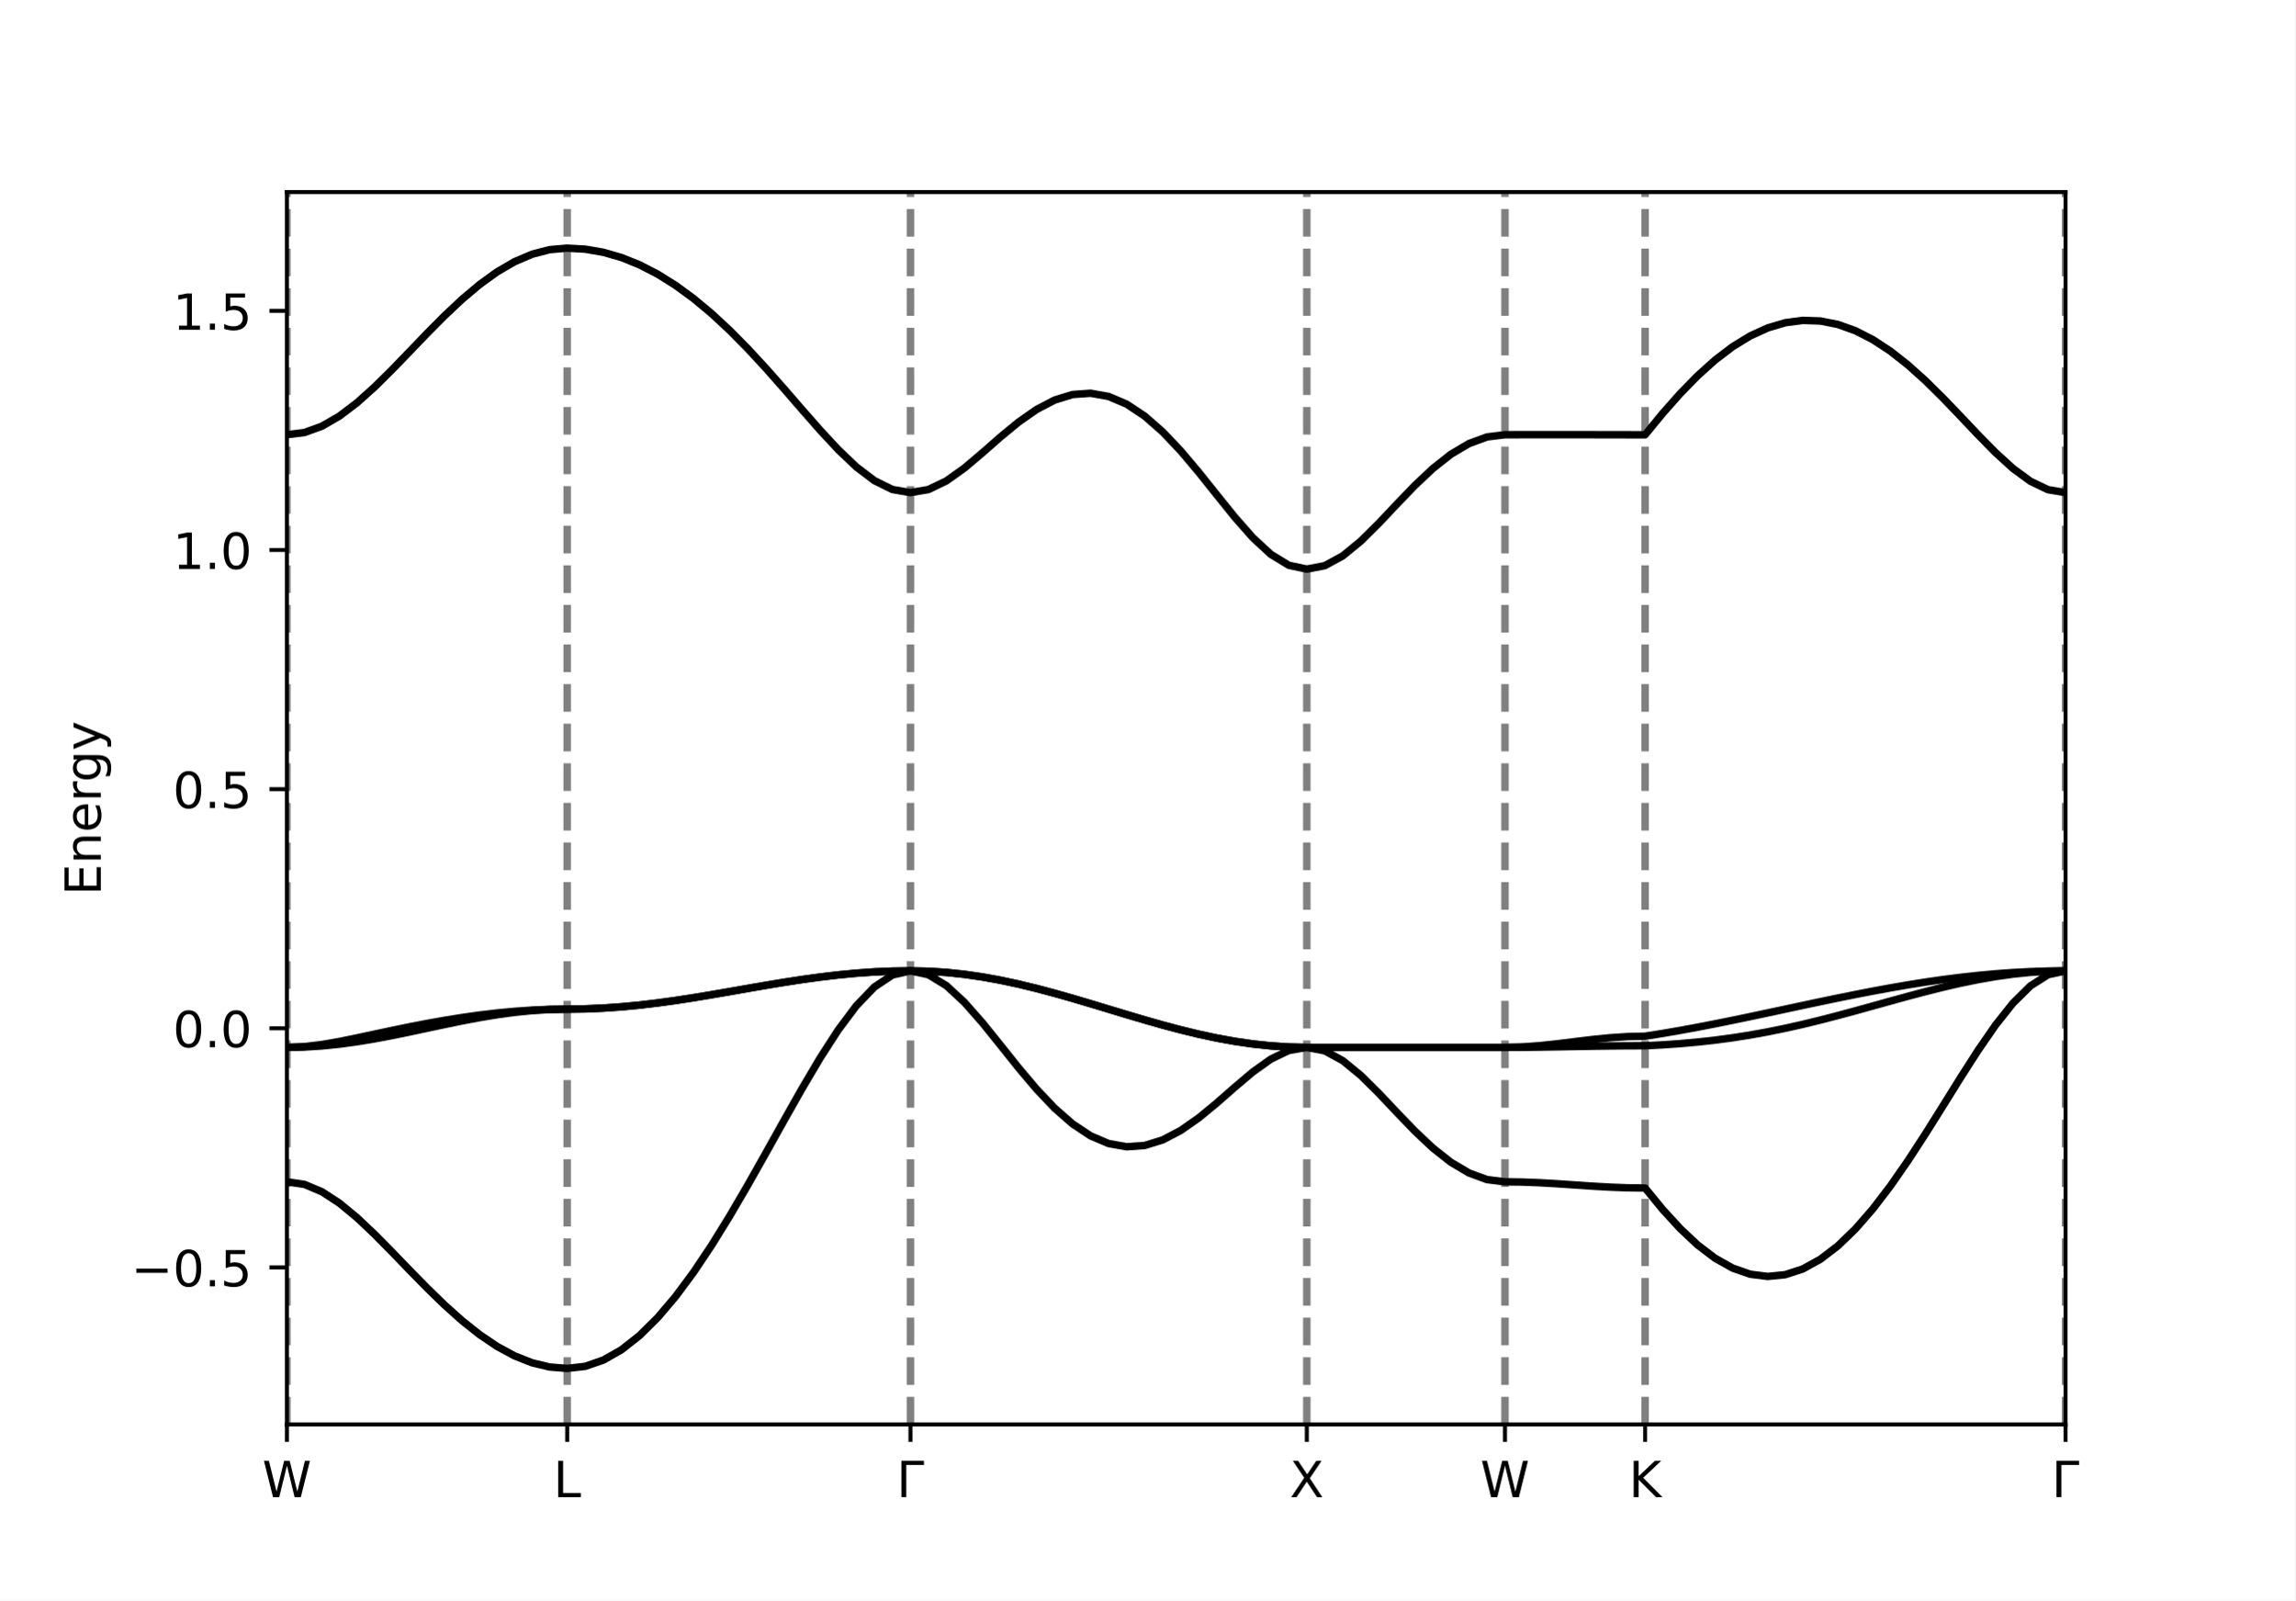
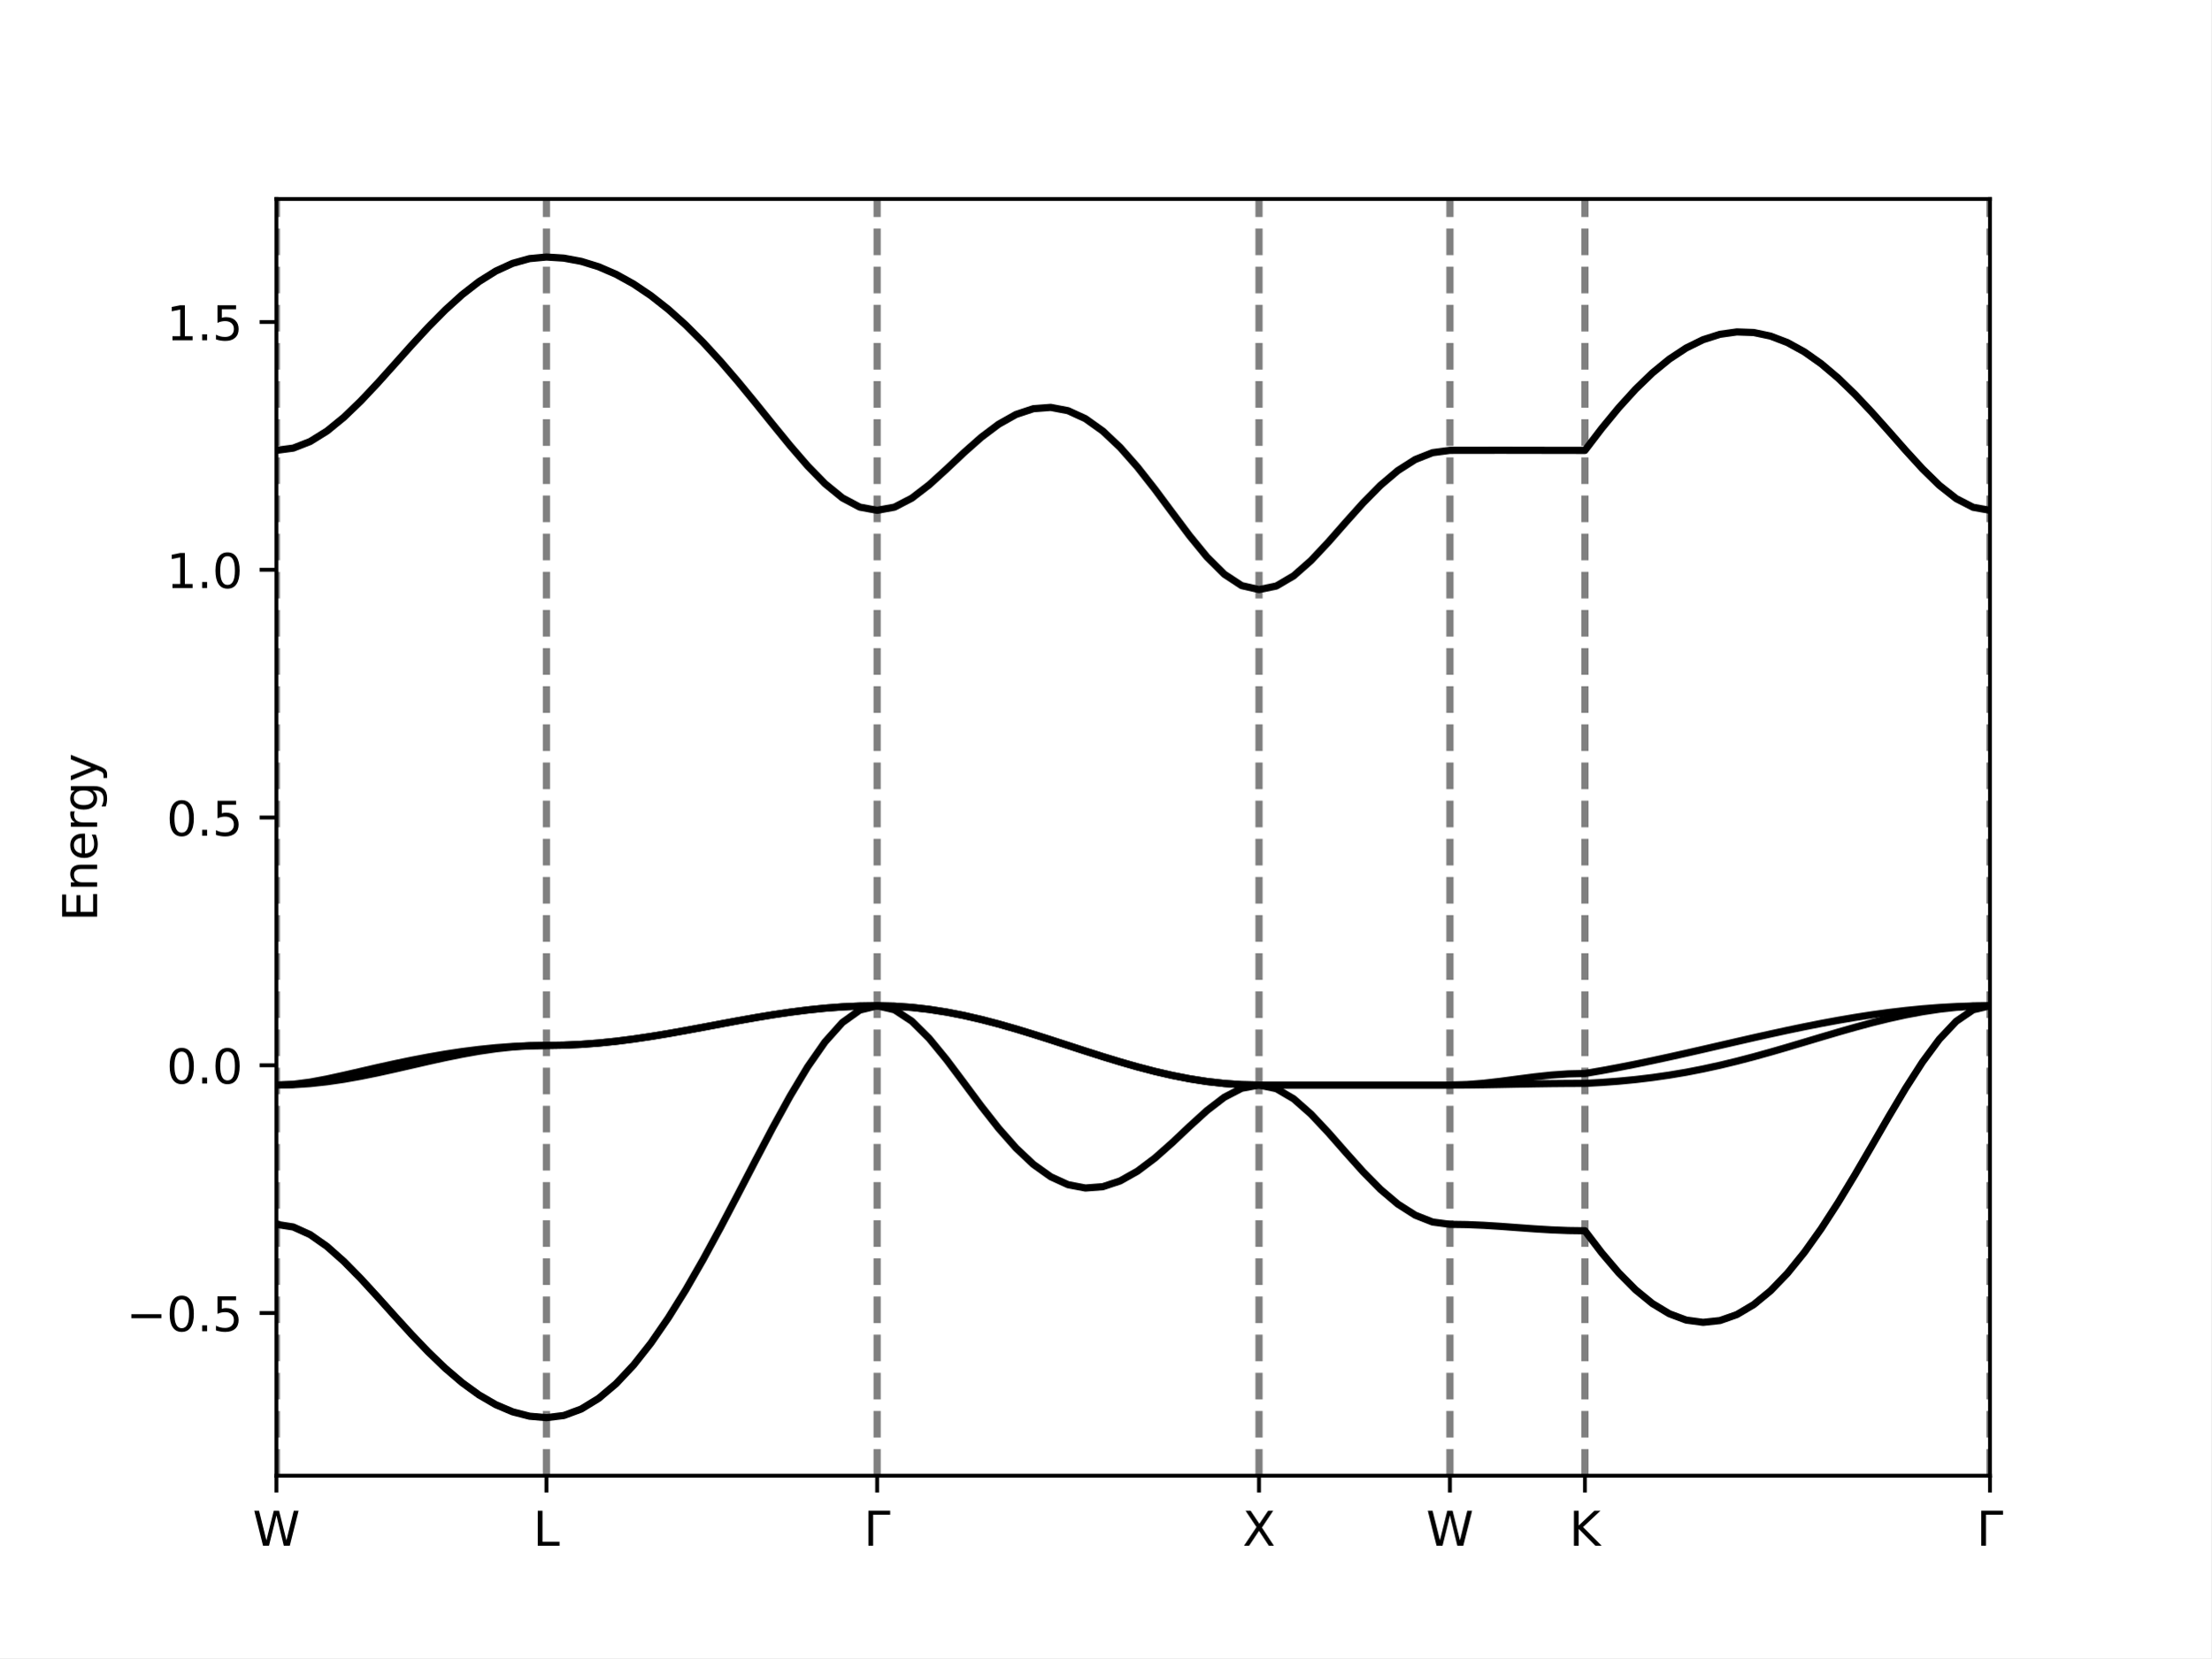
- <svg xmlns="http://www.w3.org/2000/svg" xmlns:xlink="http://www.w3.org/1999/xlink" width="460.8pt" height="321.36pt" viewBox="0 0 460.8 321.36" version="1.1">
+ <svg xmlns="http://www.w3.org/2000/svg" xmlns:xlink="http://www.w3.org/1999/xlink" width="460.8pt" height="345.6pt" viewBox="0 0 460.8 345.6" version="1.1">
  <defs>
    <style type="text/css">*{stroke-linejoin: round; stroke-linecap: butt}</style>
  </defs>
  <g id="figure_1">
    <g id="patch_1">
-       <path d="M 0 321.36  L 460.8 321.36  L 460.8 0  L 0 0  z " style="fill: #ffffff" />
+       <path d="M 0 345.6  L 460.8 345.6  L 460.8 0  L 0 0  z " style="fill: #ffffff" />
    </g>
    <g id="axes_1">
      <g id="patch_2">
-         <path d="M 57.6 286.01  L 414.72 286.01  L 414.72 38.563  L 57.6 38.563  z " style="fill: #ffffff" />
+         <path d="M 57.6 307.584  L 414.72 307.584  L 414.72 41.472  L 57.6 41.472  z " style="fill: #ffffff" />
      </g>
      <g id="matplotlib.axis_1">
        <g id="xtick_1">
          <g id="line2d_1">
            <defs>
-               <path id="m082bfc50db" d="M 0 0  L 0 3.5  " style="stroke: #000000; stroke-width: 0.8" />
+               <path id="m0c22c63248" d="M 0 0  L 0 3.5  " style="stroke: #000000; stroke-width: 0.8" />
            </defs>
            <g>
-               <use xlink:href="#m082bfc50db" x="57.6" y="286.01" style="stroke: #000000; stroke-width: 0.8" />
+               <use xlink:href="#m0c22c63248" x="57.6" y="307.584" style="stroke: #000000; stroke-width: 0.8" />
            </g>
          </g>
          <g id="text_1">
-             <g transform="translate(52.65625 300.6088) scale(0.1 -0.1)">
+             <g transform="translate(52.65625 322.1824)scale(0.1 -0.1)">
              <defs>
                <path id="DejaVuSans-57" d="M 213 4666  L 850 4666  L 1831 722  L 2809 4666  L 3519 4666  L 4500 722  L 5478 4666  L 6119 4666  L 4947 0  L 4153 0  L 3169 4050  L 2175 0  L 1381 0  L 213 4666  z " transform="scale(0.015625)" />
              </defs>
              <use xlink:href="#DejaVuSans-57" />
            </g>
          </g>
        </g>
        <g id="xtick_2">
          <g id="line2d_2">
            <g>
-               <use xlink:href="#m082bfc50db" x="113.874" y="286.01" style="stroke: #000000; stroke-width: 0.8" />
+               <use xlink:href="#m0c22c63248" x="113.874" y="307.584" style="stroke: #000000; stroke-width: 0.8" />
            </g>
          </g>
          <g id="text_2">
-             <g transform="translate(111.0883 300.6088) scale(0.1 -0.1)">
+             <g transform="translate(111.0883 322.1824)scale(0.1 -0.1)">
              <defs>
                <path id="DejaVuSans-4c" d="M 628 4666  L 1259 4666  L 1259 531  L 3531 531  L 3531 0  L 628 0  L 628 4666  z " transform="scale(0.015625)" />
              </defs>
              <use xlink:href="#DejaVuSans-4c" />
            </g>
          </g>
        </g>
        <g id="xtick_3">
          <g id="line2d_3">
            <g>
-               <use xlink:href="#m082bfc50db" x="182.796" y="286.01" style="stroke: #000000; stroke-width: 0.8" />
+               <use xlink:href="#m0c22c63248" x="182.796" y="307.584" style="stroke: #000000; stroke-width: 0.8" />
            </g>
          </g>
          <g id="text_3">
-             <g transform="translate(179.9958 300.6088) scale(0.1 -0.1)">
+             <g transform="translate(179.9958 322.1824)scale(0.1 -0.1)">
              <defs>
                <path id="DejaVuSans-393" d="M 628 0  L 628 4666  L 3531 4666  L 3531 4134  L 1259 4134  L 1259 0  L 628 0  z " transform="scale(0.015625)" />
              </defs>
              <use xlink:href="#DejaVuSans-393" transform="translate(0 0.09375)" />
            </g>
          </g>
        </g>
        <g id="xtick_4">
          <g id="line2d_4">
            <g>
-               <use xlink:href="#m082bfc50db" x="262.38" y="286.01" style="stroke: #000000; stroke-width: 0.8" />
+               <use xlink:href="#m0c22c63248" x="262.38" y="307.584" style="stroke: #000000; stroke-width: 0.8" />
            </g>
          </g>
          <g id="text_4">
-             <g transform="translate(258.9546 300.6088) scale(0.1 -0.1)">
+             <g transform="translate(258.9546 322.1824)scale(0.1 -0.1)">
              <defs>
                <path id="DejaVuSans-58" d="M 403 4666  L 1081 4666  L 2241 2931  L 3406 4666  L 4084 4666  L 2584 2425  L 4184 0  L 3506 0  L 2194 1984  L 872 0  L 191 0  L 1856 2491  L 403 4666  z " transform="scale(0.015625)" />
              </defs>
              <use xlink:href="#DejaVuSans-58" />
            </g>
          </g>
        </g>
        <g id="xtick_5">
          <g id="line2d_5">
            <g>
-               <use xlink:href="#m082bfc50db" x="302.172" y="286.01" style="stroke: #000000; stroke-width: 0.8" />
+               <use xlink:href="#m0c22c63248" x="302.172" y="307.584" style="stroke: #000000; stroke-width: 0.8" />
            </g>
          </g>
          <g id="text_5">
-             <g transform="translate(297.2278 300.6088) scale(0.1 -0.1)">
+             <g transform="translate(297.2278 322.1824)scale(0.1 -0.1)">
              <use xlink:href="#DejaVuSans-57" />
            </g>
          </g>
        </g>
        <g id="xtick_6">
          <g id="line2d_6">
            <g>
-               <use xlink:href="#m082bfc50db" x="330.309" y="286.01" style="stroke: #000000; stroke-width: 0.8" />
+               <use xlink:href="#m0c22c63248" x="330.309" y="307.584" style="stroke: #000000; stroke-width: 0.8" />
            </g>
          </g>
          <g id="text_6">
-             <g transform="translate(327.0297 300.6088) scale(0.1 -0.1)">
+             <g transform="translate(327.0297 322.1824)scale(0.1 -0.1)">
              <defs>
                <path id="DejaVuSans-4b" d="M 628 4666  L 1259 4666  L 1259 2694  L 3353 4666  L 4166 4666  L 1850 2491  L 4331 0  L 3500 0  L 1259 2247  L 1259 0  L 628 0  L 628 4666  z " transform="scale(0.015625)" />
              </defs>
              <use xlink:href="#DejaVuSans-4b" />
            </g>
          </g>
        </g>
        <g id="xtick_7">
          <g id="line2d_7">
            <g>
-               <use xlink:href="#m082bfc50db" x="414.72" y="286.01" style="stroke: #000000; stroke-width: 0.8" />
+               <use xlink:href="#m0c22c63248" x="414.72" y="307.584" style="stroke: #000000; stroke-width: 0.8" />
            </g>
          </g>
          <g id="text_7">
-             <g transform="translate(411.92 300.6088) scale(0.1 -0.1)">
+             <g transform="translate(411.92 322.1824)scale(0.1 -0.1)">
              <use xlink:href="#DejaVuSans-393" transform="translate(0 0.09375)" />
            </g>
          </g>
        </g>
      </g>
      <g id="matplotlib.axis_2">
        <g id="ytick_1">
          <g id="line2d_8">
            <defs>
-               <path id="mb70abec6dd" d="M 0 0  L -3.5 0  " style="stroke: #000000; stroke-width: 0.8" />
+               <path id="m921bb302ed" d="M 0 0  L -3.5 0  " style="stroke: #000000; stroke-width: 0.8" />
            </defs>
            <g>
-               <use xlink:href="#mb70abec6dd" x="57.6" y="254.484" style="stroke: #000000; stroke-width: 0.8" />
+               <use xlink:href="#m921bb302ed" x="57.6" y="273.679" style="stroke: #000000; stroke-width: 0.8" />
            </g>
          </g>
          <g id="text_8">
-             <g transform="translate(26.31719 258.2831) scale(0.1 -0.1)">
+             <g transform="translate(26.31719 277.4787)scale(0.1 -0.1)">
              <defs>
                <path id="DejaVuSans-2212" d="M 678 2272  L 4684 2272  L 4684 1741  L 678 1741  L 678 2272  z " transform="scale(0.015625)" />
                <path id="DejaVuSans-30" d="M 2034 4250  Q 1547 4250 1301 3770  Q 1056 3291 1056 2328  Q 1056 1369 1301 889  Q 1547 409 2034 409  Q 2525 409 2770 889  Q 3016 1369 3016 2328  Q 3016 3291 2770 3770  Q 2525 4250 2034 4250  z M 2034 4750  Q 2819 4750 3233 4129  Q 3647 3509 3647 2328  Q 3647 1150 3233 529  Q 2819 -91 2034 -91  Q 1250 -91 836 529  Q 422 1150 422 2328  Q 422 3509 836 4129  Q 1250 4750 2034 4750  z " transform="scale(0.015625)" />
                <path id="DejaVuSans-2e" d="M 684 794  L 1344 794  L 1344 0  L 684 0  L 684 794  z " transform="scale(0.015625)" />
                <path id="DejaVuSans-35" d="M 691 4666  L 3169 4666  L 3169 4134  L 1269 4134  L 1269 2991  Q 1406 3038 1543 3061  Q 1681 3084 1819 3084  Q 2600 3084 3056 2656  Q 3513 2228 3513 1497  Q 3513 744 3044 326  Q 2575 -91 1722 -91  Q 1428 -91 1123 -41  Q 819 9 494 109  L 494 744  Q 775 591 1075 516  Q 1375 441 1709 441  Q 2250 441 2565 725  Q 2881 1009 2881 1497  Q 2881 1984 2565 2268  Q 2250 2553 1709 2553  Q 1456 2553 1204 2497  Q 953 2441 691 2322  L 691 4666  z " transform="scale(0.015625)" />
              </defs>
              <use xlink:href="#DejaVuSans-2212" />
              <use xlink:href="#DejaVuSans-30" x="83.789" />
              <use xlink:href="#DejaVuSans-2e" x="147.412" />
              <use xlink:href="#DejaVuSans-35" x="179.199" />
            </g>
          </g>
        </g>
        <g id="ytick_2">
          <g id="line2d_9">
            <g>
-               <use xlink:href="#mb70abec6dd" x="57.6" y="206.465" style="stroke: #000000; stroke-width: 0.8" />
+               <use xlink:href="#m921bb302ed" x="57.6" y="222.038" style="stroke: #000000; stroke-width: 0.8" />
            </g>
          </g>
          <g id="text_9">
-             <g transform="translate(34.69687 210.2638) scale(0.1 -0.1)">
+             <g transform="translate(34.69687 225.8373)scale(0.1 -0.1)">
              <use xlink:href="#DejaVuSans-30" />
              <use xlink:href="#DejaVuSans-2e" x="63.623" />
              <use xlink:href="#DejaVuSans-30" x="95.41" />
            </g>
          </g>
        </g>
        <g id="ytick_3">
          <g id="line2d_10">
            <g>
-               <use xlink:href="#mb70abec6dd" x="57.6" y="158.445" style="stroke: #000000; stroke-width: 0.8" />
+               <use xlink:href="#m921bb302ed" x="57.6" y="170.397" style="stroke: #000000; stroke-width: 0.8" />
            </g>
          </g>
          <g id="text_10">
-             <g transform="translate(34.69687 162.2445) scale(0.1 -0.1)">
+             <g transform="translate(34.69687 174.1959)scale(0.1 -0.1)">
              <use xlink:href="#DejaVuSans-30" />
              <use xlink:href="#DejaVuSans-2e" x="63.623" />
              <use xlink:href="#DejaVuSans-35" x="95.41" />
            </g>
          </g>
        </g>
        <g id="ytick_4">
          <g id="line2d_11">
            <g>
-               <use xlink:href="#mb70abec6dd" x="57.6" y="110.426" style="stroke: #000000; stroke-width: 0.8" />
+               <use xlink:href="#m921bb302ed" x="57.6" y="118.755" style="stroke: #000000; stroke-width: 0.8" />
            </g>
          </g>
          <g id="text_11">
-             <g transform="translate(34.69687 114.2251) scale(0.1 -0.1)">
+             <g transform="translate(34.69687 122.5545)scale(0.1 -0.1)">
              <defs>
                <path id="DejaVuSans-31" d="M 794 531  L 1825 531  L 1825 4091  L 703 3866  L 703 4441  L 1819 4666  L 2450 4666  L 2450 531  L 3481 531  L 3481 0  L 794 0  L 794 531  z " transform="scale(0.015625)" />
              </defs>
              <use xlink:href="#DejaVuSans-31" />
              <use xlink:href="#DejaVuSans-2e" x="63.623" />
              <use xlink:href="#DejaVuSans-30" x="95.41" />
            </g>
          </g>
        </g>
        <g id="ytick_5">
          <g id="line2d_12">
            <g>
-               <use xlink:href="#mb70abec6dd" x="57.6" y="62.407" style="stroke: #000000; stroke-width: 0.8" />
+               <use xlink:href="#m921bb302ed" x="57.6" y="67.114" style="stroke: #000000; stroke-width: 0.8" />
            </g>
          </g>
          <g id="text_12">
-             <g transform="translate(34.69687 66.2058) scale(0.1 -0.1)">
+             <g transform="translate(34.69687 70.9131)scale(0.1 -0.1)">
              <use xlink:href="#DejaVuSans-31" />
              <use xlink:href="#DejaVuSans-2e" x="63.623" />
              <use xlink:href="#DejaVuSans-35" x="95.41" />
            </g>
          </g>
        </g>
        <g id="text_13">
-           <g transform="translate(20.2375 179.793) rotate(-90) scale(0.1 -0.1)">
+           <g transform="translate(20.2375 192.0342)rotate(-90)scale(0.1 -0.1)">
            <defs>
              <path id="DejaVuSans-45" d="M 628 4666  L 3578 4666  L 3578 4134  L 1259 4134  L 1259 2753  L 3481 2753  L 3481 2222  L 1259 2222  L 1259 531  L 3634 531  L 3634 0  L 628 0  L 628 4666  z " transform="scale(0.015625)" />
              <path id="DejaVuSans-6e" d="M 3513 2113  L 3513 0  L 2938 0  L 2938 2094  Q 2938 2591 2744 2837  Q 2550 3084 2163 3084  Q 1697 3084 1428 2787  Q 1159 2491 1159 1978  L 1159 0  L 581 0  L 581 3500  L 1159 3500  L 1159 2956  Q 1366 3272 1645 3428  Q 1925 3584 2291 3584  Q 2894 3584 3203 3211  Q 3513 2838 3513 2113  z " transform="scale(0.015625)" />
              <path id="DejaVuSans-65" d="M 3597 1894  L 3597 1613  L 953 1613  Q 991 1019 1311 708  Q 1631 397 2203 397  Q 2534 397 2845 478  Q 3156 559 3463 722  L 3463 178  Q 3153 47 2828 -22  Q 2503 -91 2169 -91  Q 1331 -91 842 396  Q 353 884 353 1716  Q 353 2575 817 3079  Q 1281 3584 2069 3584  Q 2775 3584 3186 3129  Q 3597 2675 3597 1894  z M 3022 2063  Q 3016 2534 2758 2815  Q 2500 3097 2075 3097  Q 1594 3097 1305 2825  Q 1016 2553 972 2059  L 3022 2063  z " transform="scale(0.015625)" />
              <path id="DejaVuSans-72" d="M 2631 2963  Q 2534 3019 2420 3045  Q 2306 3072 2169 3072  Q 1681 3072 1420 2755  Q 1159 2438 1159 1844  L 1159 0  L 581 0  L 581 3500  L 1159 3500  L 1159 2956  Q 1341 3275 1631 3429  Q 1922 3584 2338 3584  Q 2397 3584 2469 3576  Q 2541 3569 2628 3553  L 2631 2963  z " transform="scale(0.015625)" />
              <path id="DejaVuSans-67" d="M 2906 1791  Q 2906 2416 2648 2759  Q 2391 3103 1925 3103  Q 1463 3103 1205 2759  Q 947 2416 947 1791  Q 947 1169 1205 825  Q 1463 481 1925 481  Q 2391 481 2648 825  Q 2906 1169 2906 1791  z M 3481 434  Q 3481 -459 3084 -895  Q 2688 -1331 1869 -1331  Q 1566 -1331 1297 -1286  Q 1028 -1241 775 -1147  L 775 -588  Q 1028 -725 1275 -790  Q 1522 -856 1778 -856  Q 2344 -856 2625 -561  Q 2906 -266 2906 331  L 2906 616  Q 2728 306 2450 153  Q 2172 0 1784 0  Q 1141 0 747 490  Q 353 981 353 1791  Q 353 2603 747 3093  Q 1141 3584 1784 3584  Q 2172 3584 2450 3431  Q 2728 3278 2906 2969  L 2906 3500  L 3481 3500  L 3481 434  z " transform="scale(0.015625)" />
              <path id="DejaVuSans-79" d="M 2059 -325  Q 1816 -950 1584 -1140  Q 1353 -1331 966 -1331  L 506 -1331  L 506 -850  L 844 -850  Q 1081 -850 1212 -737  Q 1344 -625 1503 -206  L 1606 56  L 191 3500  L 800 3500  L 1894 763  L 2988 3500  L 3597 3500  L 2059 -325  z " transform="scale(0.015625)" />
            </defs>
            <use xlink:href="#DejaVuSans-45" />
            <use xlink:href="#DejaVuSans-6e" x="63.184" />
            <use xlink:href="#DejaVuSans-65" x="126.562" />
            <use xlink:href="#DejaVuSans-72" x="188.086" />
            <use xlink:href="#DejaVuSans-67" x="227.449" />
            <use xlink:href="#DejaVuSans-79" x="290.926" />
          </g>
        </g>
      </g>
      <g id="line2d_13">
-         <path d="M 57.6 286.01  L 57.6 38.563  " clip-path="url(#p5bec4b368a)" style="fill: none; stroke-dasharray: 5.55,2.4; stroke-dashoffset: 0; stroke: #808080; stroke-width: 1.5" />
+         <path d="M 57.6 307.584  L 57.6 41.472  " clip-path="url(#p76bbd928a4)" style="fill: none; stroke-dasharray: 5.55,2.4; stroke-dashoffset: 0; stroke: #808080; stroke-width: 1.5" />
      </g>
      <g id="line2d_14">
-         <path d="M 113.874 286.01  L 113.874 38.563  " clip-path="url(#p5bec4b368a)" style="fill: none; stroke-dasharray: 5.55,2.4; stroke-dashoffset: 0; stroke: #808080; stroke-width: 1.5" />
+         <path d="M 113.874 307.584  L 113.874 41.472  " clip-path="url(#p76bbd928a4)" style="fill: none; stroke-dasharray: 5.55,2.4; stroke-dashoffset: 0; stroke: #808080; stroke-width: 1.5" />
      </g>
      <g id="line2d_15">
-         <path d="M 182.796 286.01  L 182.796 38.563  " clip-path="url(#p5bec4b368a)" style="fill: none; stroke-dasharray: 5.55,2.4; stroke-dashoffset: 0; stroke: #808080; stroke-width: 1.5" />
+         <path d="M 182.796 307.584  L 182.796 41.472  " clip-path="url(#p76bbd928a4)" style="fill: none; stroke-dasharray: 5.55,2.4; stroke-dashoffset: 0; stroke: #808080; stroke-width: 1.5" />
      </g>
      <g id="line2d_16">
-         <path d="M 262.38 286.01  L 262.38 38.563  " clip-path="url(#p5bec4b368a)" style="fill: none; stroke-dasharray: 5.55,2.4; stroke-dashoffset: 0; stroke: #808080; stroke-width: 1.5" />
+         <path d="M 262.38 307.584  L 262.38 41.472  " clip-path="url(#p76bbd928a4)" style="fill: none; stroke-dasharray: 5.55,2.4; stroke-dashoffset: 0; stroke: #808080; stroke-width: 1.5" />
      </g>
      <g id="line2d_17">
-         <path d="M 302.172 286.01  L 302.172 38.563  " clip-path="url(#p5bec4b368a)" style="fill: none; stroke-dasharray: 5.55,2.4; stroke-dashoffset: 0; stroke: #808080; stroke-width: 1.5" />
+         <path d="M 302.172 307.584  L 302.172 41.472  " clip-path="url(#p76bbd928a4)" style="fill: none; stroke-dasharray: 5.55,2.4; stroke-dashoffset: 0; stroke: #808080; stroke-width: 1.5" />
      </g>
      <g id="line2d_18">
-         <path d="M 330.309 286.01  L 330.309 38.563  " clip-path="url(#p5bec4b368a)" style="fill: none; stroke-dasharray: 5.55,2.4; stroke-dashoffset: 0; stroke: #808080; stroke-width: 1.5" />
+         <path d="M 330.309 307.584  L 330.309 41.472  " clip-path="url(#p76bbd928a4)" style="fill: none; stroke-dasharray: 5.55,2.4; stroke-dashoffset: 0; stroke: #808080; stroke-width: 1.5" />
      </g>
      <g id="line2d_19">
-         <path d="M 414.72 286.01  L 414.72 38.563  " clip-path="url(#p5bec4b368a)" style="fill: none; stroke-dasharray: 5.55,2.4; stroke-dashoffset: 0; stroke: #808080; stroke-width: 1.5" />
+         <path d="M 414.72 307.584  L 414.72 41.472  " clip-path="url(#p76bbd928a4)" style="fill: none; stroke-dasharray: 5.55,2.4; stroke-dashoffset: 0; stroke: #808080; stroke-width: 1.5" />
      </g>
      <g id="line2d_20">
-         <path d="M 57.6 237.295  L 61.117 237.81  L 64.634 239.291  L 68.151 241.583  L 71.669 244.489  L 75.186 247.812  L 78.703 251.375  L 82.22 255.019  L 85.737 258.609  L 89.254 262.027  L 92.771 265.175  L 96.289 267.971  L 99.806 270.347  L 103.323 272.249  L 106.84 273.636  L 110.357 274.48  L 113.874 274.763  L 117.502 274.344  L 121.129 273.092  L 124.757 271.027  L 128.384 268.179  L 132.012 264.591  L 135.639 260.319  L 139.266 255.43  L 142.894 250.003  L 146.521 244.13  L 150.149 237.919  L 153.776 231.49  L 157.404 224.985  L 161.031 218.568  L 164.659 212.433  L 168.286 206.808  L 171.913 201.962  L 175.541 198.187  L 179.168 195.773  L 182.796 194.94  L 186.413 195.713  L 190.031 197.921  L 193.648 201.27  L 197.266 205.38  L 200.883 209.869  L 204.5 214.398  L 208.118 218.683  L 211.735 222.498  L 215.353 225.67  L 218.97 228.069  L 222.588 229.612  L 226.205 230.256  L 229.823 229.999  L 233.44 228.882  L 237.058 226.991  L 240.675 224.461  L 244.292 221.482  L 247.91 218.307  L 251.527 215.248  L 255.145 212.665  L 258.762 210.923  L 262.38 210.306  L 265.997 211.001  L 269.615 212.976  L 273.232 215.942  L 276.849 219.527  L 280.467 223.359  L 284.084 227.112  L 287.702 230.52  L 291.319 233.373  L 294.937 235.518  L 298.554 236.846  L 302.172 237.295  L 305.689 237.343  L 309.206 237.481  L 312.723 237.688  L 316.24 237.93  L 319.757 238.168  L 323.274 238.367  L 326.791 238.499  L 330.309 238.545  L 333.826 242.831  L 337.343 246.679  L 340.86 249.981  L 344.377 252.653  L 347.894 254.626  L 351.411 255.852  L 354.929 256.296  L 358.446 255.943  L 361.963 254.79  L 365.48 252.854  L 368.997 250.166  L 372.514 246.772  L 376.031 242.738  L 379.549 238.142  L 383.066 233.083  L 386.583 227.679  L 390.1 222.071  L 393.617 216.424  L 397.134 210.937  L 400.651 205.843  L 404.169 201.412  L 407.686 197.94  L 411.203 195.71  L 414.72 194.94  " clip-path="url(#p5bec4b368a)" style="fill: none; stroke: #000000; stroke-width: 1.5; stroke-linecap: square" />
+         <path d="M 57.6 255.194  L 61.117 255.747  L 64.634 257.34  L 68.151 259.805  L 71.669 262.93  L 75.186 266.505  L 78.703 270.336  L 82.22 274.255  L 85.737 278.115  L 89.254 281.791  L 92.771 285.177  L 96.289 288.184  L 99.806 290.739  L 103.323 292.784  L 106.84 294.276  L 110.357 295.184  L 113.874 295.488  L 117.502 295.037  L 121.129 293.691  L 124.757 291.47  L 128.384 288.407  L 132.012 284.549  L 135.639 279.954  L 139.266 274.696  L 142.894 268.86  L 146.521 262.545  L 150.149 255.865  L 153.776 248.951  L 157.404 241.956  L 161.031 235.054  L 164.659 228.456  L 168.286 222.408  L 171.913 217.196  L 175.541 213.136  L 179.168 210.54  L 182.796 209.644  L 186.413 210.476  L 190.031 212.85  L 193.648 216.452  L 197.266 220.872  L 200.883 225.7  L 204.5 230.57  L 208.118 235.178  L 211.735 239.281  L 215.353 242.692  L 218.97 245.272  L 222.588 246.932  L 226.205 247.624  L 229.823 247.348  L 233.44 246.146  L 237.058 244.112  L 240.675 241.392  L 244.292 238.189  L 247.91 234.774  L 251.527 231.484  L 255.145 228.706  L 258.762 226.833  L 262.38 226.169  L 265.997 226.917  L 269.615 229.041  L 273.232 232.23  L 276.849 236.085  L 280.467 240.207  L 284.084 244.243  L 287.702 247.908  L 291.319 250.976  L 294.937 253.282  L 298.554 254.711  L 302.172 255.194  L 305.689 255.245  L 309.206 255.394  L 312.723 255.616  L 316.24 255.877  L 319.757 256.133  L 323.274 256.347  L 326.791 256.489  L 330.309 256.538  L 333.826 261.148  L 337.343 265.286  L 340.86 268.837  L 344.377 271.71  L 347.894 273.833  L 351.411 275.151  L 354.929 275.629  L 358.446 275.248  L 361.963 274.009  L 365.48 271.927  L 368.997 269.036  L 372.514 265.386  L 376.031 261.047  L 379.549 256.105  L 383.066 250.664  L 386.583 244.853  L 390.1 238.821  L 393.617 232.748  L 397.134 226.847  L 400.651 221.369  L 404.169 216.605  L 407.686 212.87  L 411.203 210.473  L 414.72 209.644  " clip-path="url(#p76bbd928a4)" style="fill: none; stroke: #000000; stroke-width: 1.5; stroke-linecap: square" />
      </g>
      <g id="line2d_21">
-         <path d="M 57.6 210.306  L 61.117 210.232  L 64.634 210.014  L 68.151 209.659  L 71.669 209.181  L 75.186 208.599  L 78.703 207.935  L 82.22 207.214  L 85.737 206.465  L 89.254 205.715  L 92.771 204.994  L 96.289 204.33  L 99.806 203.748  L 103.323 203.27  L 106.84 202.915  L 110.357 202.697  L 113.874 202.623  L 117.502 202.571  L 121.129 202.415  L 124.757 202.16  L 128.384 201.813  L 132.012 201.383  L 135.639 200.883  L 139.266 200.325  L 142.894 199.725  L 146.521 199.099  L 150.149 198.464  L 153.776 197.838  L 157.404 197.238  L 161.031 196.68  L 164.659 196.18  L 168.286 195.75  L 171.913 195.403  L 175.541 195.148  L 179.168 194.992  L 182.796 194.94  L 186.413 195.018  L 190.031 195.251  L 193.648 195.634  L 197.266 196.16  L 200.883 196.817  L 204.5 197.592  L 208.118 198.469  L 211.735 199.431  L 215.353 200.458  L 218.97 201.53  L 222.588 202.623  L 226.205 203.716  L 229.823 204.788  L 233.44 205.815  L 237.058 206.777  L 240.675 207.654  L 244.292 208.43  L 247.91 209.086  L 251.527 209.612  L 255.145 209.995  L 258.762 210.228  L 262.38 210.306  L 265.997 210.306  L 269.615 210.306  L 273.232 210.306  L 276.849 210.306  L 280.467 210.306  L 284.084 210.306  L 287.702 210.306  L 291.319 210.306  L 294.937 210.306  L 298.554 210.306  L 302.172 210.306  L 305.689 210.289  L 309.206 210.247  L 312.723 210.189  L 316.24 210.126  L 319.757 210.066  L 323.274 210.018  L 326.791 209.987  L 330.309 209.977  L 333.826 209.793  L 337.343 209.547  L 340.86 209.233  L 344.377 208.842  L 347.894 208.371  L 351.411 207.817  L 354.929 207.181  L 358.446 206.465  L 361.963 205.675  L 365.48 204.819  L 368.997 203.911  L 372.514 202.962  L 376.031 201.989  L 379.549 201.01  L 383.066 200.044  L 386.583 199.111  L 390.1 198.23  L 393.617 197.421  L 397.134 196.701  L 400.651 196.087  L 404.169 195.594  L 407.686 195.234  L 411.203 195.014  L 414.72 194.94  " clip-path="url(#p5bec4b368a)" style="fill: none; stroke: #000000; stroke-width: 1.5; stroke-linecap: square" />
+         <path d="M 57.6 226.169  L 61.117 226.09  L 64.634 225.855  L 68.151 225.473  L 71.669 224.959  L 75.186 224.333  L 78.703 223.619  L 82.22 222.844  L 85.737 222.038  L 89.254 221.232  L 92.771 220.457  L 96.289 219.743  L 99.806 219.117  L 103.323 218.603  L 106.84 218.221  L 110.357 217.986  L 113.874 217.907  L 117.502 217.85  L 121.129 217.683  L 124.757 217.409  L 128.384 217.036  L 132.012 216.574  L 135.639 216.035  L 139.266 215.435  L 142.894 214.79  L 146.521 214.117  L 150.149 213.434  L 153.776 212.761  L 157.404 212.116  L 161.031 211.516  L 164.659 210.977  L 168.286 210.515  L 171.913 210.142  L 175.541 209.868  L 179.168 209.701  L 182.796 209.644  L 186.413 209.728  L 190.031 209.979  L 193.648 210.391  L 197.266 210.956  L 200.883 211.662  L 204.5 212.496  L 208.118 213.44  L 211.735 214.474  L 215.353 215.579  L 218.97 216.731  L 222.588 217.907  L 226.205 219.083  L 229.823 220.235  L 233.44 221.339  L 237.058 222.374  L 240.675 223.318  L 244.292 224.151  L 247.91 224.858  L 251.527 225.423  L 255.145 225.835  L 258.762 226.085  L 262.38 226.169  L 265.997 226.169  L 269.615 226.169  L 273.232 226.169  L 276.849 226.169  L 280.467 226.169  L 284.084 226.169  L 287.702 226.169  L 291.319 226.169  L 294.937 226.169  L 298.554 226.169  L 302.172 226.169  L 305.689 226.151  L 309.206 226.106  L 312.723 226.043  L 316.24 225.975  L 319.757 225.912  L 323.274 225.86  L 326.791 225.827  L 330.309 225.815  L 333.826 225.617  L 337.343 225.353  L 340.86 225.015  L 344.377 224.595  L 347.894 224.088  L 351.411 223.493  L 354.929 222.808  L 358.446 222.038  L 361.963 221.189  L 365.48 220.269  L 368.997 219.291  L 372.514 218.271  L 376.031 217.225  L 379.549 216.172  L 383.066 215.134  L 386.583 214.13  L 390.1 213.182  L 393.617 212.312  L 397.134 211.538  L 400.651 210.878  L 404.169 210.348  L 407.686 209.96  L 411.203 209.724  L 414.72 209.644  " clip-path="url(#p76bbd928a4)" style="fill: none; stroke: #000000; stroke-width: 1.5; stroke-linecap: square" />
      </g>
      <g id="line2d_22">
-         <path d="M 57.6 210.306  L 61.117 210.153  L 64.634 209.729  L 68.151 209.116  L 71.669 208.399  L 75.186 207.645  L 78.703 206.894  L 82.22 206.172  L 85.737 205.493  L 89.254 204.867  L 92.771 204.303  L 96.289 203.809  L 99.806 203.393  L 103.323 203.061  L 106.84 202.819  L 110.357 202.672  L 113.874 202.623  L 117.502 202.571  L 121.129 202.415  L 124.757 202.16  L 128.384 201.813  L 132.012 201.383  L 135.639 200.883  L 139.266 200.325  L 142.894 199.725  L 146.521 199.099  L 150.149 198.464  L 153.776 197.838  L 157.404 197.238  L 161.031 196.68  L 164.659 196.18  L 168.286 195.75  L 171.913 195.403  L 175.541 195.148  L 179.168 194.992  L 182.796 194.94  L 186.413 195.018  L 190.031 195.251  L 193.648 195.634  L 197.266 196.16  L 200.883 196.817  L 204.5 197.592  L 208.118 198.469  L 211.735 199.431  L 215.353 200.458  L 218.97 201.53  L 222.588 202.623  L 226.205 203.716  L 229.823 204.788  L 233.44 205.815  L 237.058 206.777  L 240.675 207.654  L 244.292 208.43  L 247.91 209.086  L 251.527 209.612  L 255.145 209.995  L 258.762 210.228  L 262.38 210.306  L 265.997 210.306  L 269.615 210.306  L 273.232 210.306  L 276.849 210.306  L 280.467 210.306  L 284.084 210.306  L 287.702 210.306  L 291.319 210.306  L 294.937 210.306  L 298.554 210.306  L 302.172 210.306  L 305.689 210.212  L 309.206 209.952  L 312.723 209.574  L 316.24 209.14  L 319.757 208.718  L 323.274 208.367  L 326.791 208.136  L 330.309 208.056  L 333.826 207.497  L 337.343 206.892  L 340.86 206.245  L 344.377 205.563  L 347.894 204.853  L 351.411 204.122  L 354.929 203.376  L 358.446 202.623  L 361.963 201.87  L 365.48 201.124  L 368.997 200.393  L 372.514 199.683  L 376.031 199.001  L 379.549 198.355  L 383.066 197.749  L 386.583 197.19  L 390.1 196.684  L 393.617 196.235  L 397.134 195.847  L 400.651 195.525  L 404.169 195.271  L 407.686 195.088  L 411.203 194.977  L 414.72 194.94  " clip-path="url(#p5bec4b368a)" style="fill: none; stroke: #000000; stroke-width: 1.5; stroke-linecap: square" />
+         <path d="M 57.6 226.169  L 61.117 226.005  L 64.634 225.549  L 68.151 224.889  L 71.669 224.119  L 75.186 223.308  L 78.703 222.5  L 82.22 221.723  L 85.737 220.993  L 89.254 220.32  L 92.771 219.713  L 96.289 219.182  L 99.806 218.735  L 103.323 218.378  L 106.84 218.118  L 110.357 217.96  L 113.874 217.907  L 117.502 217.85  L 121.129 217.683  L 124.757 217.409  L 128.384 217.036  L 132.012 216.574  L 135.639 216.035  L 139.266 215.435  L 142.894 214.79  L 146.521 214.117  L 150.149 213.434  L 153.776 212.761  L 157.404 212.116  L 161.031 211.516  L 164.659 210.977  L 168.286 210.515  L 171.913 210.142  L 175.541 209.868  L 179.168 209.701  L 182.796 209.644  L 186.413 209.728  L 190.031 209.979  L 193.648 210.391  L 197.266 210.956  L 200.883 211.662  L 204.5 212.496  L 208.118 213.44  L 211.735 214.474  L 215.353 215.579  L 218.97 216.731  L 222.588 217.907  L 226.205 219.083  L 229.823 220.235  L 233.44 221.339  L 237.058 222.374  L 240.675 223.318  L 244.292 224.151  L 247.91 224.858  L 251.527 225.423  L 255.145 225.835  L 258.762 226.085  L 262.38 226.169  L 265.997 226.169  L 269.615 226.169  L 273.232 226.169  L 276.849 226.169  L 280.467 226.169  L 284.084 226.169  L 287.702 226.169  L 291.319 226.169  L 294.937 226.169  L 298.554 226.169  L 302.172 226.169  L 305.689 226.069  L 309.206 225.789  L 312.723 225.382  L 316.24 224.916  L 319.757 224.461  L 323.274 224.084  L 326.791 223.836  L 330.309 223.749  L 333.826 223.149  L 337.343 222.497  L 340.86 221.802  L 344.377 221.069  L 347.894 220.305  L 351.411 219.519  L 354.929 218.717  L 358.446 217.907  L 361.963 217.097  L 365.48 216.295  L 368.997 215.508  L 372.514 214.745  L 376.031 214.012  L 379.549 213.316  L 383.066 212.665  L 386.583 212.064  L 390.1 211.52  L 393.617 211.037  L 397.134 210.62  L 400.651 210.273  L 404.169 210  L 407.686 209.803  L 411.203 209.684  L 414.72 209.644  " clip-path="url(#p76bbd928a4)" style="fill: none; stroke: #000000; stroke-width: 1.5; stroke-linecap: square" />
      </g>
      <g id="line2d_23">
-         <path d="M 57.6 87.278  L 61.117 86.843  L 64.634 85.568  L 68.151 83.534  L 71.669 80.867  L 75.186 77.715  L 78.703 74.239  L 82.22 70.597  L 85.737 66.937  L 89.254 63.395  L 92.771 60.09  L 96.289 57.124  L 99.806 54.582  L 103.323 52.534  L 106.84 51.034  L 110.357 50.118  L 113.874 49.811  L 117.502 50.021  L 121.129 50.649  L 124.757 51.695  L 128.384 53.155  L 132.012 55.024  L 135.639 57.293  L 139.266 59.95  L 142.894 62.977  L 146.521 66.346  L 150.149 70.02  L 153.776 73.945  L 157.404 78.05  L 161.031 82.235  L 164.659 86.367  L 168.286 90.273  L 171.913 93.732  L 175.541 96.487  L 179.168 98.278  L 182.796 98.901  L 186.413 98.284  L 190.031 96.542  L 193.648 93.96  L 197.266 90.9  L 200.883 87.725  L 204.5 84.747  L 208.118 82.217  L 211.735 80.326  L 215.353 79.208  L 218.97 78.951  L 222.588 79.595  L 226.205 81.138  L 229.823 83.538  L 233.44 86.709  L 237.058 90.524  L 240.675 94.81  L 244.292 99.338  L 247.91 103.827  L 251.527 107.937  L 255.145 111.286  L 258.762 113.494  L 262.38 114.267  L 265.997 113.572  L 269.615 111.597  L 273.232 108.632  L 276.849 105.047  L 280.467 101.215  L 284.084 97.461  L 287.702 94.054  L 291.319 91.2  L 294.937 89.056  L 298.554 87.728  L 302.172 87.278  L 305.689 87.274  L 309.206 87.269  L 312.723 87.266  L 316.24 87.268  L 319.757 87.274  L 323.274 87.282  L 326.791 87.288  L 330.309 87.291  L 333.826 83.011  L 337.343 79.033  L 340.86 75.433  L 344.377 72.272  L 347.894 69.595  L 351.411 67.439  L 354.929 65.831  L 358.446 64.789  L 361.963 64.325  L 365.48 64.441  L 368.997 65.135  L 372.514 66.391  L 376.031 68.19  L 379.549 70.496  L 383.066 73.263  L 386.583 76.425  L 390.1 79.897  L 393.617 83.564  L 397.134 87.28  L 400.651 90.856  L 404.169 94.062  L 407.686 96.635  L 411.203 98.316  L 414.72 98.901  " clip-path="url(#p5bec4b368a)" style="fill: none; stroke: #000000; stroke-width: 1.5; stroke-linecap: square" />
+         <path d="M 57.6 93.862  L 61.117 93.394  L 64.634 92.022  L 68.151 89.835  L 71.669 86.966  L 75.186 83.577  L 78.703 79.839  L 82.22 75.922  L 85.737 71.986  L 89.254 68.177  L 92.771 64.623  L 96.289 61.433  L 99.806 58.699  L 103.323 56.497  L 106.84 54.883  L 110.357 53.899  L 113.874 53.568  L 117.502 53.794  L 121.129 54.47  L 124.757 55.594  L 128.384 57.164  L 132.012 59.174  L 135.639 61.615  L 139.266 64.472  L 142.894 67.727  L 146.521 71.35  L 150.149 75.301  L 153.776 79.523  L 157.404 83.937  L 161.031 88.438  L 164.659 92.882  L 168.286 97.082  L 171.913 100.802  L 175.541 103.765  L 179.168 105.691  L 182.796 106.361  L 186.413 105.698  L 190.031 103.825  L 193.648 101.047  L 197.266 97.757  L 200.883 94.342  L 204.5 91.139  L 208.118 88.418  L 211.735 86.384  L 215.353 85.183  L 218.97 84.907  L 222.588 85.599  L 226.205 87.258  L 229.823 89.839  L 233.44 93.249  L 237.058 97.353  L 240.675 101.961  L 244.292 106.831  L 247.91 111.659  L 251.527 116.079  L 255.145 119.68  L 258.762 122.055  L 262.38 122.887  L 265.997 122.139  L 269.615 120.015  L 273.232 116.826  L 276.849 112.971  L 280.467 108.849  L 284.084 104.813  L 287.702 101.148  L 291.319 98.08  L 294.937 95.774  L 298.554 94.345  L 302.172 93.862  L 305.689 93.858  L 309.206 93.851  L 312.723 93.848  L 316.24 93.851  L 319.757 93.858  L 323.274 93.866  L 326.791 93.872  L 330.309 93.875  L 333.826 89.272  L 337.343 84.995  L 340.86 81.123  L 344.377 77.723  L 347.894 74.845  L 351.411 72.526  L 354.929 70.797  L 358.446 69.676  L 361.963 69.177  L 365.48 69.302  L 368.997 70.048  L 372.514 71.399  L 376.031 73.333  L 379.549 75.814  L 383.066 78.789  L 386.583 82.19  L 390.1 85.923  L 393.617 89.868  L 397.134 93.864  L 400.651 97.709  L 404.169 101.157  L 407.686 103.925  L 411.203 105.732  L 414.72 106.361  " clip-path="url(#p76bbd928a4)" style="fill: none; stroke: #000000; stroke-width: 1.5; stroke-linecap: square" />
      </g>
      <g id="patch_3">
-         <path d="M 57.6 286.01  L 57.6 38.563  " style="fill: none; stroke: #000000; stroke-width: 0.8; stroke-linejoin: miter; stroke-linecap: square" />
+         <path d="M 57.6 307.584  L 57.6 41.472  " style="fill: none; stroke: #000000; stroke-width: 0.8; stroke-linejoin: miter; stroke-linecap: square" />
      </g>
      <g id="patch_4">
-         <path d="M 414.72 286.01  L 414.72 38.563  " style="fill: none; stroke: #000000; stroke-width: 0.8; stroke-linejoin: miter; stroke-linecap: square" />
+         <path d="M 414.72 307.584  L 414.72 41.472  " style="fill: none; stroke: #000000; stroke-width: 0.8; stroke-linejoin: miter; stroke-linecap: square" />
      </g>
      <g id="patch_5">
-         <path d="M 57.6 286.01  L 414.72 286.01  " style="fill: none; stroke: #000000; stroke-width: 0.8; stroke-linejoin: miter; stroke-linecap: square" />
+         <path d="M 57.6 307.584  L 414.72 307.584  " style="fill: none; stroke: #000000; stroke-width: 0.8; stroke-linejoin: miter; stroke-linecap: square" />
      </g>
      <g id="patch_6">
-         <path d="M 57.6 38.563  L 414.72 38.563  " style="fill: none; stroke: #000000; stroke-width: 0.8; stroke-linejoin: miter; stroke-linecap: square" />
+         <path d="M 57.6 41.472  L 414.72 41.472  " style="fill: none; stroke: #000000; stroke-width: 0.8; stroke-linejoin: miter; stroke-linecap: square" />
      </g>
    </g>
  </g>
  <defs>
-     <clipPath id="p5bec4b368a">
-       <rect x="57.6" y="38.563" width="357.12" height="247.447" />
+     <clipPath id="p76bbd928a4">
+       <rect x="57.6" y="41.472" width="357.12" height="266.112" />
    </clipPath>
  </defs>
</svg>
